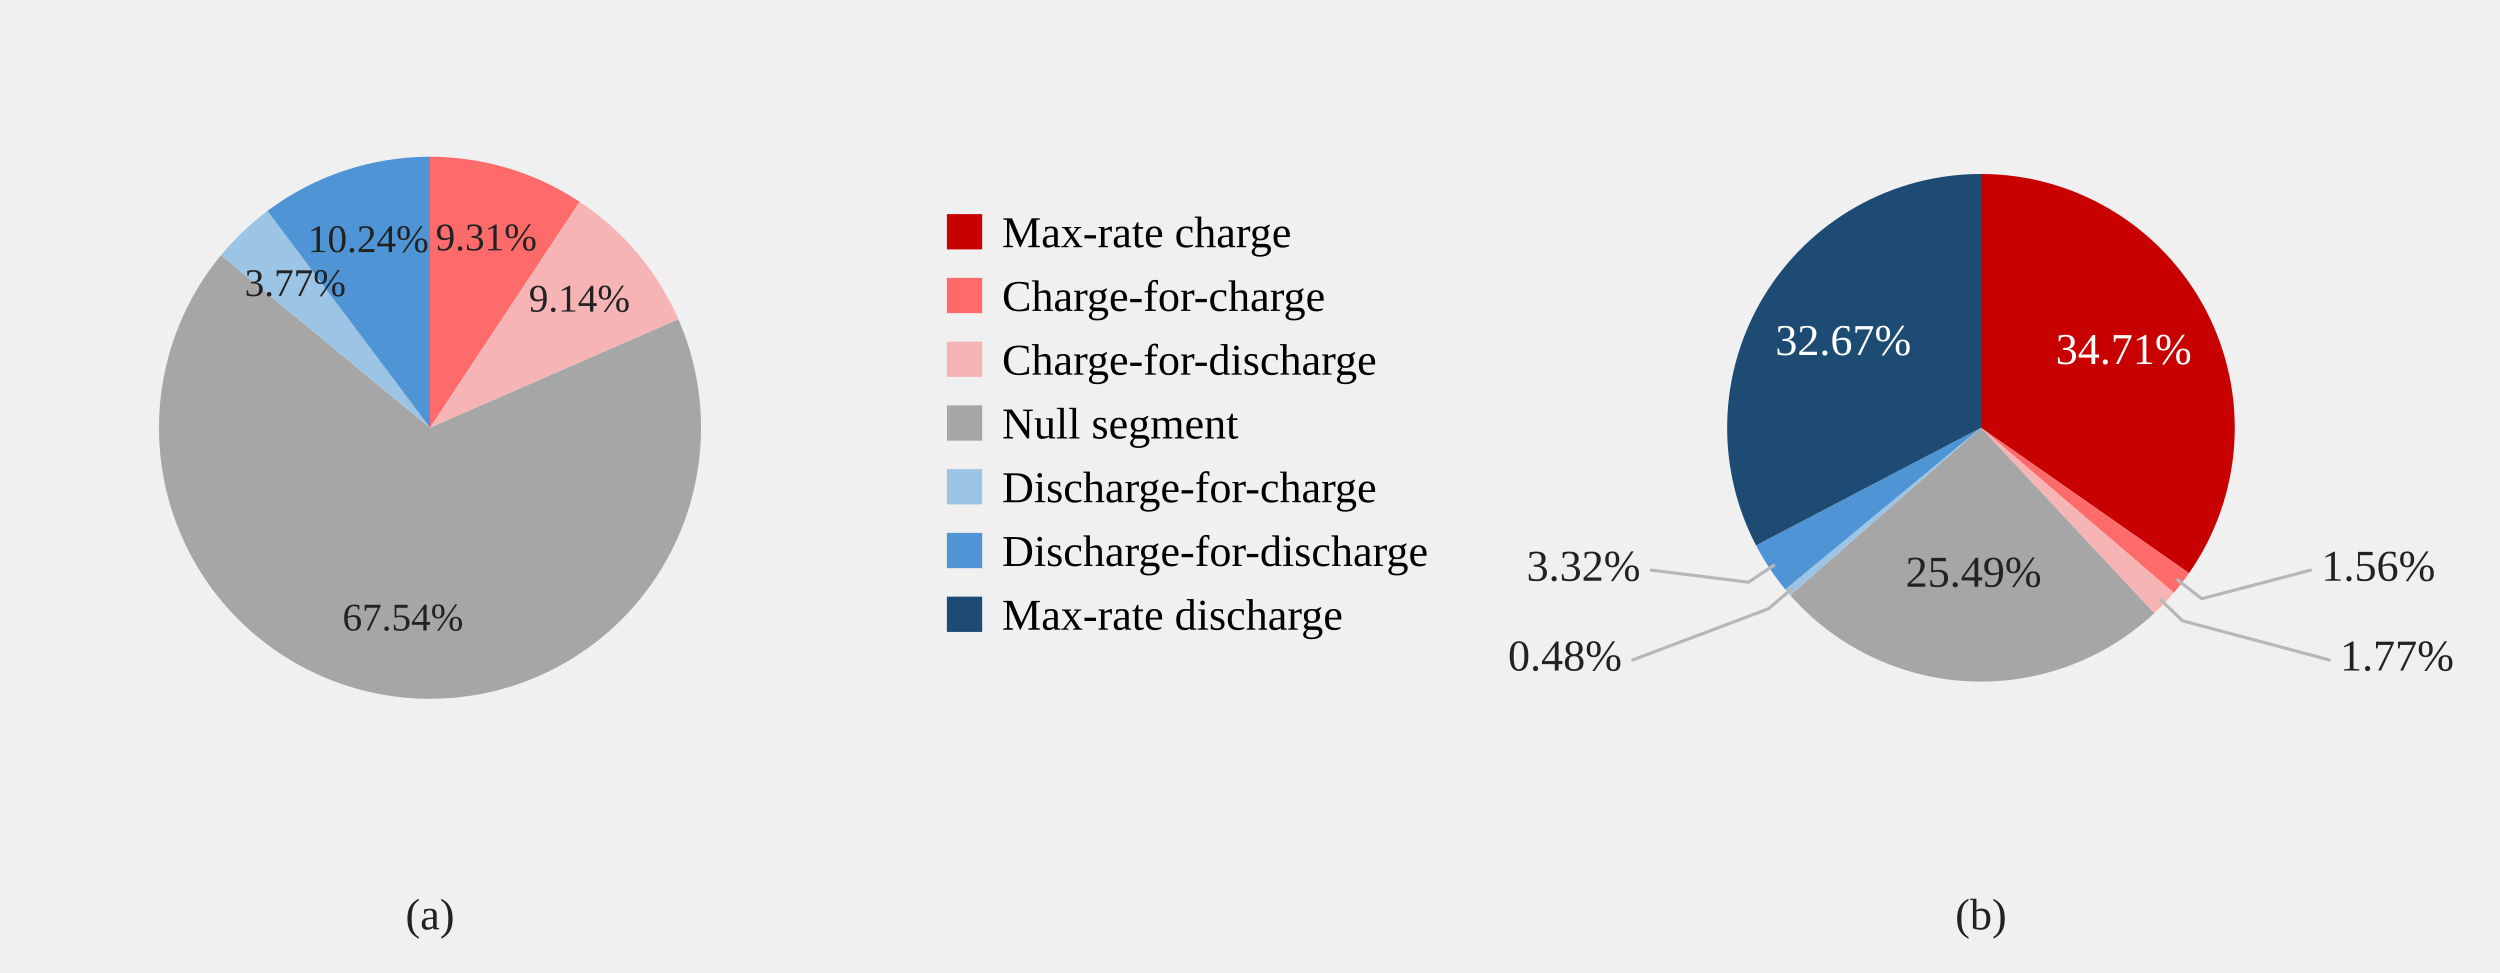
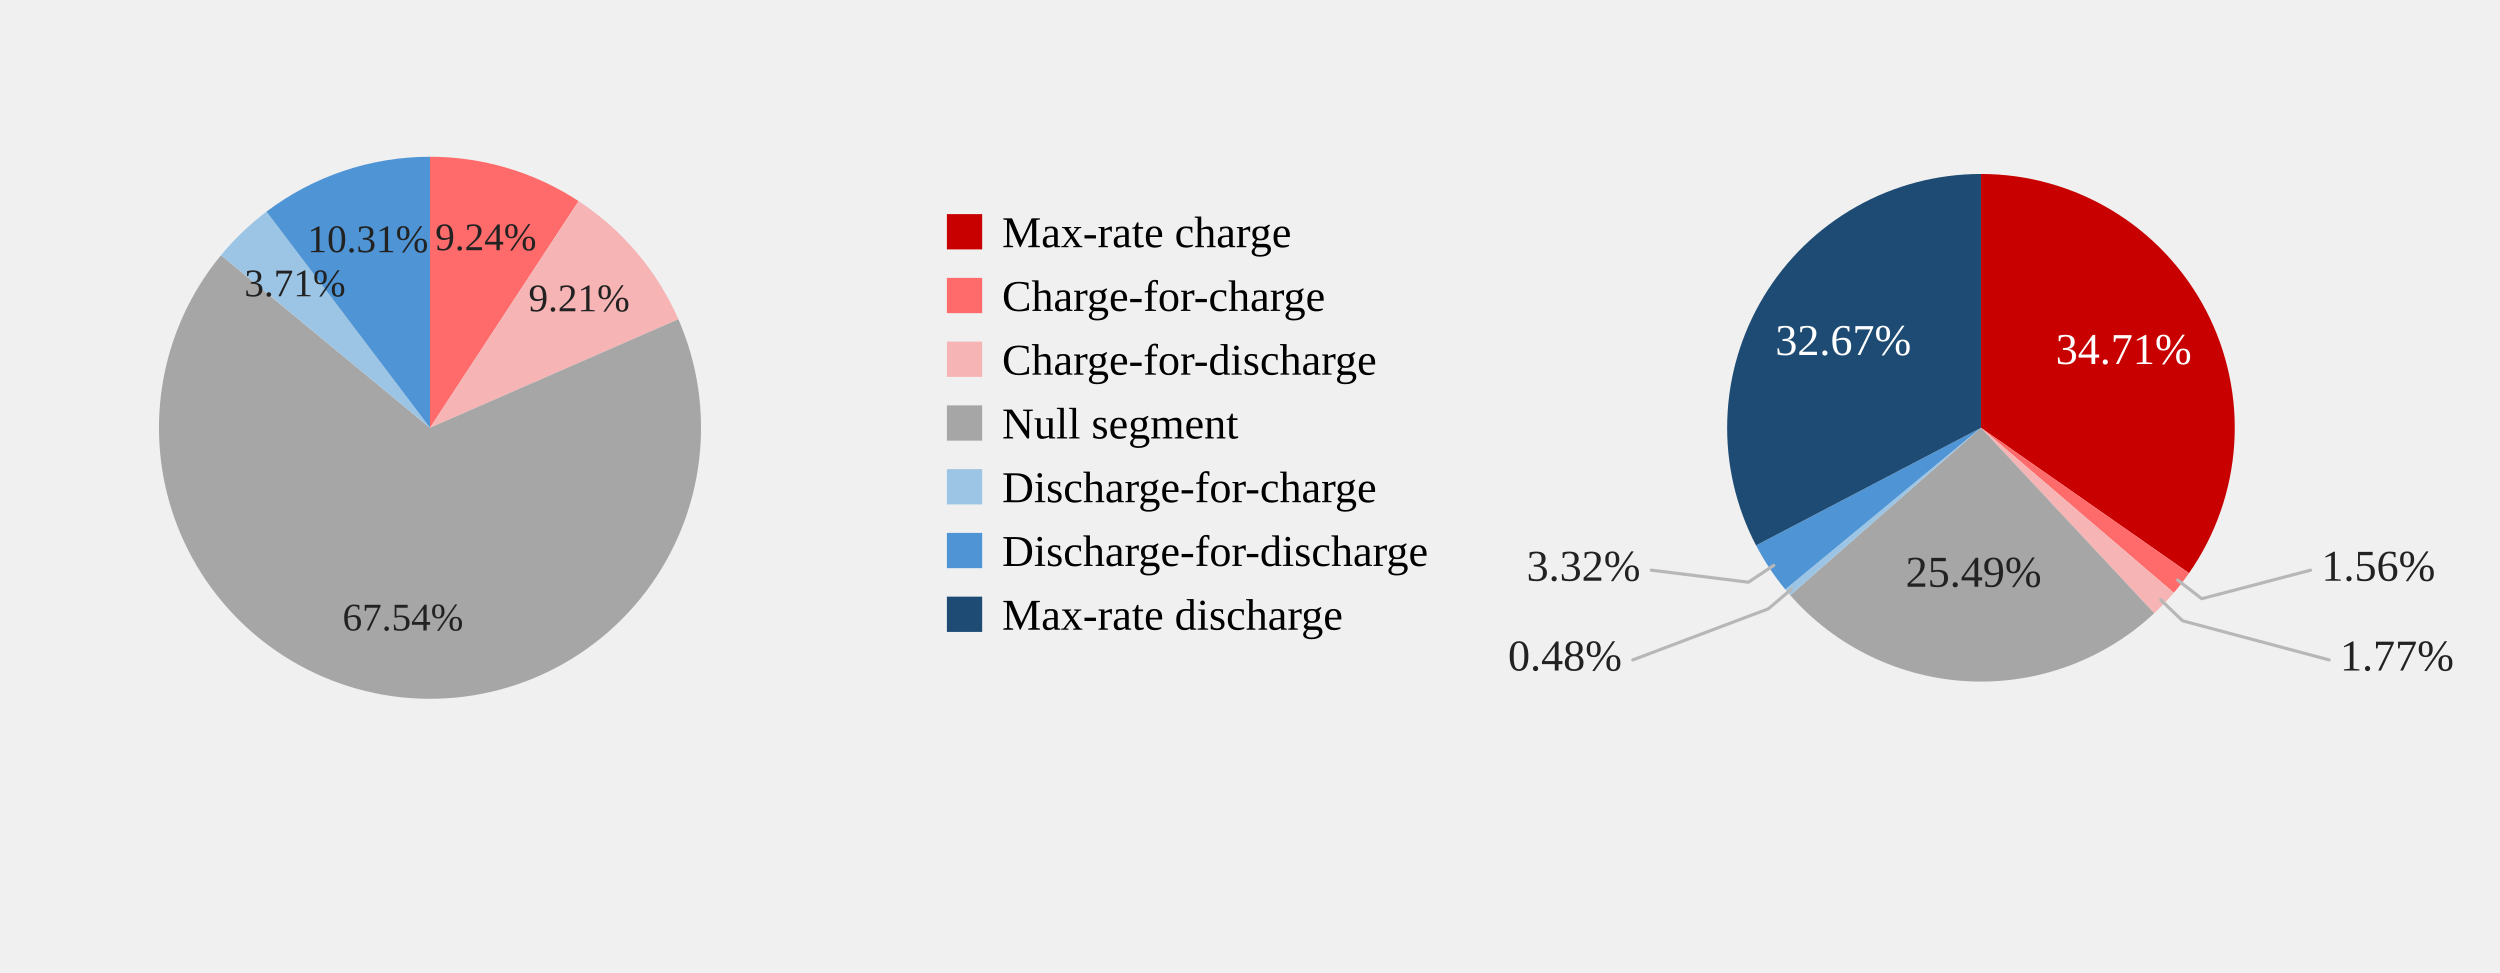
<svg xmlns="http://www.w3.org/2000/svg" xmlns:xlink="http://www.w3.org/1999/xlink" width="510.236pt" height="198.425pt" viewBox="0 0 510.236 198.425" version="1.1">
  <defs>
    <style type="text/css">*{stroke-linejoin: round; stroke-linecap: butt}</style>
  </defs>
  <g id="figure_1">
    <g id="patch_1">
      <path d="M 0 198.425  L 510.236 198.425  L 510.236 0  L 0 0  L 0 198.425  z " style="fill: none" />
    </g>
    <g id="axes_1">
      <g id="patch_2">
-         <path d="M 118.3 41.184  C 113.796 38.202 108.88 35.895 103.707 34.338  C 98.535 32.781 93.162 31.99 87.76 31.99  L 87.76 87.307  z " style="fill: #ff6b6b" />
+         <path d="M 118.09 41.046  C 113.608 38.107 108.722 35.835 103.587 34.302  C 98.451 32.768 93.12 31.99 87.76 31.99  L 87.76 87.307  z " style="fill: #ff6b6b" />
      </g>
      <g id="patch_3">
-         <path d="M 138.45 65.157  C 136.327 60.3 133.517 55.773 130.107 51.715  C 126.696 47.657 122.72 44.11 118.3 41.184  L 87.76 87.307  z " style="fill: #f6b4b4" />
+         <path d="M 138.449 65.155  C 136.309 60.26 133.472 55.7 130.025 51.618  C 126.578 47.536 122.558 43.975 118.09 41.046  L 87.76 87.307  z " style="fill: #f6b4b4" />
      </g>
      <g id="patch_4">
-         <path d="M 45.107 52.083  C 38.842 59.669 34.713 68.791 33.148 78.505  C 31.582 88.218 32.636 98.175 36.2 107.346  C 39.764 116.516 45.711 124.572 53.424 130.678  C 61.138 136.785 70.344 140.725 80.087 142.09  C 89.831 143.455 99.764 142.196 108.859 138.443  C 117.954 134.69 125.885 128.579 131.831 120.74  C 137.778 112.902 141.527 103.617 142.69 93.848  C 143.853 84.078 142.389 74.173 138.45 65.157  L 87.76 87.307  z " style="fill: #a6a6a6" />
+         <path d="M 45.103 52.088  C 38.839 59.675 34.711 68.797 33.147 78.511  C 31.582 88.224 32.637 98.181 36.202 107.351  C 39.767 116.521 45.714 124.576 53.428 130.682  C 61.143 136.788 70.348 140.727 80.092 142.09  C 89.835 143.454 99.768 142.195 108.863 138.441  C 117.957 134.688 125.888 128.576 131.833 120.738  C 137.779 112.899 141.527 103.614 142.69 93.845  C 143.853 84.075 142.389 74.17 138.449 65.155  L 87.76 87.307  z " style="fill: #a6a6a6" />
      </g>
      <g id="patch_5">
-         <path d="M 54.573 43.051  C 52.824 44.362 51.154 45.777 49.572 47.286  C 47.99 48.795 46.499 50.397 45.107 52.083  L 87.76 87.307  z " style="fill: #9cc5e5" />
+         <path d="M 54.387 43.191  C 52.673 44.487 51.037 45.882 49.485 47.369  C 47.934 48.855 46.471 50.431 45.103 52.088  L 87.76 87.307  z " style="fill: #9cc5e5" />
      </g>
      <g id="patch_6">
-         <path d="M 87.76 31.99  C 81.815 31.99 75.909 32.948 70.269 34.828  C 64.629 36.707 59.329 39.484 54.573 43.051  L 87.76 87.307  z " style="fill: #4f95d5" />
+         <path d="M 87.76 31.99  C 81.776 31.99 75.832 32.961 70.159 34.865  C 64.486 36.769 59.159 39.581 54.387 43.191  L 87.76 87.307  z " style="fill: #4f95d5" />
      </g>
      <g id="text_1">
-         <text style="fill: #222222; font: 8px 'Times New Roman', 'Arial', 'DejaVu Serif'; text-anchor: middle" x="99.242" y="51.091" transform="rotate(-0 99.24203 51.09119)">9.31%</text>
+         <text style="fill: #222222; font: 8px 'Times New Roman', 'Arial', 'DejaVu Serif'; text-anchor: middle" x="99.155" y="51.065" transform="rotate(-0 99.15538 51.06521)">9.24%</text>
      </g>
      <g id="text_2">
-         <text style="fill: #222222; font: 8px 'Times New Roman', 'Arial', 'DejaVu Serif'; text-anchor: middle" x="118.25" y="63.603" transform="rotate(-0 118.2498 63.60256)">9.14%</text>
+         <text style="fill: #222222; font: 8px 'Times New Roman', 'Arial', 'DejaVu Serif'; text-anchor: middle" x="118.191" y="63.533" transform="rotate(-0 118.191 63.53276)">9.21%</text>
      </g>
      <g id="text_3">
-         <text style="fill: #222222; font: 8px 'Times New Roman', 'Arial', 'DejaVu Serif'; text-anchor: middle" x="82.236" y="128.673" transform="rotate(-0 82.2356 128.6726)">67.54%</text>
+         <text style="fill: #222222; font: 8px 'Times New Roman', 'Arial', 'DejaVu Serif'; text-anchor: middle" x="82.239" y="128.673" transform="rotate(-0 82.23878 128.673)">67.54%</text>
      </g>
      <g id="text_4">
-         <text style="fill: #222222; font: 8px 'Times New Roman', 'Arial', 'DejaVu Serif'; text-anchor: middle" x="60.265" y="60.414" transform="rotate(-0 60.2647 60.41384)">3.77%</text>
+         <text style="fill: #222222; font: 8px 'Times New Roman', 'Arial', 'DejaVu Serif'; text-anchor: middle" x="60.202" y="60.473" transform="rotate(-0 60.20244 60.47338)">3.71%</text>
      </g>
      <g id="text_5">
-         <text style="fill: #222222; font: 8px 'Times New Roman', 'Arial', 'DejaVu Serif'; text-anchor: middle" x="75.167" y="51.444" transform="rotate(-0 75.16672 51.44376)">10.24%</text>
+         <text style="fill: #222222; font: 8px 'Times New Roman', 'Arial', 'DejaVu Serif'; text-anchor: middle" x="75.087" y="51.47" transform="rotate(-0 75.0873 51.47033)">10.31%</text>
      </g>
    </g>
    <g id="axes_2">
      <g id="legend_1">
        <g id="line2d_1">
          <defs>
-             <path id="mc90b71246a" d="M -3.6 3.6  L 3.6 3.6  L 3.6 -3.6  L -3.6 -3.6  z " style="stroke: #000000; stroke-opacity: 0; stroke-linejoin: miter" />
+             <path id="mfb1f42489e" d="M -3.6 3.6  L 3.6 3.6  L 3.6 -3.6  L -3.6 -3.6  z " style="stroke: #000000; stroke-opacity: 0; stroke-linejoin: miter" />
          </defs>
          <g>
-             <use xlink:href="#mc90b71246a" x="196.856" y="47.3" style="fill: #c90000; stroke: #000000; stroke-opacity: 0; stroke-linejoin: miter" />
+             <use xlink:href="#mfb1f42489e" x="196.856" y="47.3" style="fill: #c90000; stroke: #000000; stroke-opacity: 0; stroke-linejoin: miter" />
          </g>
        </g>
        <g id="text_6">
          <text style="font: 9px 'Times New Roman', 'Arial', 'DejaVu Serif'; text-anchor: start" x="204.506" y="50.45" transform="rotate(-0 204.506 50.44998)">Max-rate charge</text>
        </g>
        <g id="line2d_2">
          <defs>
-             <path id="m6c2cd58888" d="M -3.6 3.6  L 3.6 3.6  L 3.6 -3.6  L -3.6 -3.6  z " style="stroke: #000000; stroke-opacity: 0; stroke-linejoin: miter" />
+             <path id="mc42f9c353e" d="M -3.6 3.6  L 3.6 3.6  L 3.6 -3.6  L -3.6 -3.6  z " style="stroke: #000000; stroke-opacity: 0; stroke-linejoin: miter" />
          </defs>
          <g>
-             <use xlink:href="#m6c2cd58888" x="196.856" y="60.312" style="fill: #ff6b6b; stroke: #000000; stroke-opacity: 0; stroke-linejoin: miter" />
+             <use xlink:href="#mc42f9c353e" x="196.856" y="60.312" style="fill: #ff6b6b; stroke: #000000; stroke-opacity: 0; stroke-linejoin: miter" />
          </g>
        </g>
        <g id="text_7">
          <text style="font: 9px 'Times New Roman', 'Arial', 'DejaVu Serif'; text-anchor: start" x="204.506" y="63.462" transform="rotate(-0 204.506 63.46201)">Charge-for-charge</text>
        </g>
        <g id="line2d_3">
          <defs>
-             <path id="mbfc4ced731" d="M -3.6 3.6  L 3.6 3.6  L 3.6 -3.6  L -3.6 -3.6  z " style="stroke: #000000; stroke-opacity: 0; stroke-linejoin: miter" />
+             <path id="m064481c088" d="M -3.6 3.6  L 3.6 3.6  L 3.6 -3.6  L -3.6 -3.6  z " style="stroke: #000000; stroke-opacity: 0; stroke-linejoin: miter" />
          </defs>
          <g>
-             <use xlink:href="#mbfc4ced731" x="196.856" y="73.324" style="fill: #f6b4b4; stroke: #000000; stroke-opacity: 0; stroke-linejoin: miter" />
+             <use xlink:href="#m064481c088" x="196.856" y="73.324" style="fill: #f6b4b4; stroke: #000000; stroke-opacity: 0; stroke-linejoin: miter" />
          </g>
        </g>
        <g id="text_8">
          <text style="font: 9px 'Times New Roman', 'Arial', 'DejaVu Serif'; text-anchor: start" x="204.506" y="76.474" transform="rotate(-0 204.506 76.47404)">Charge-for-discharge</text>
        </g>
        <g id="line2d_4">
          <defs>
-             <path id="mf7048ff8a9" d="M -3.6 3.6  L 3.6 3.6  L 3.6 -3.6  L -3.6 -3.6  z " style="stroke: #000000; stroke-opacity: 0; stroke-linejoin: miter" />
+             <path id="m433a657116" d="M -3.6 3.6  L 3.6 3.6  L 3.6 -3.6  L -3.6 -3.6  z " style="stroke: #000000; stroke-opacity: 0; stroke-linejoin: miter" />
          </defs>
          <g>
-             <use xlink:href="#mf7048ff8a9" x="196.856" y="86.336" style="fill: #a6a6a6; stroke: #000000; stroke-opacity: 0; stroke-linejoin: miter" />
+             <use xlink:href="#m433a657116" x="196.856" y="86.336" style="fill: #a6a6a6; stroke: #000000; stroke-opacity: 0; stroke-linejoin: miter" />
          </g>
        </g>
        <g id="text_9">
          <text style="font: 9px 'Times New Roman', 'Arial', 'DejaVu Serif'; text-anchor: start" x="204.506" y="89.486" transform="rotate(-0 204.506 89.48607)">Null segment</text>
        </g>
        <g id="line2d_5">
          <defs>
-             <path id="m93fb3847f7" d="M -3.6 3.6  L 3.6 3.6  L 3.6 -3.6  L -3.6 -3.6  z " style="stroke: #000000; stroke-opacity: 0; stroke-linejoin: miter" />
+             <path id="ma9a69ec953" d="M -3.6 3.6  L 3.6 3.6  L 3.6 -3.6  L -3.6 -3.6  z " style="stroke: #000000; stroke-opacity: 0; stroke-linejoin: miter" />
          </defs>
          <g>
-             <use xlink:href="#m93fb3847f7" x="196.856" y="99.348" style="fill: #9cc5e5; stroke: #000000; stroke-opacity: 0; stroke-linejoin: miter" />
+             <use xlink:href="#ma9a69ec953" x="196.856" y="99.348" style="fill: #9cc5e5; stroke: #000000; stroke-opacity: 0; stroke-linejoin: miter" />
          </g>
        </g>
        <g id="text_10">
          <text style="font: 9px 'Times New Roman', 'Arial', 'DejaVu Serif'; text-anchor: start" x="204.506" y="102.498" transform="rotate(-0 204.506 102.4981)">Discharge-for-charge</text>
        </g>
        <g id="line2d_6">
          <defs>
-             <path id="m186c6442d4" d="M -3.6 3.6  L 3.6 3.6  L 3.6 -3.6  L -3.6 -3.6  z " style="stroke: #000000; stroke-opacity: 0; stroke-linejoin: miter" />
+             <path id="mffc62dbce2" d="M -3.6 3.6  L 3.6 3.6  L 3.6 -3.6  L -3.6 -3.6  z " style="stroke: #000000; stroke-opacity: 0; stroke-linejoin: miter" />
          </defs>
          <g>
-             <use xlink:href="#m186c6442d4" x="196.856" y="112.36" style="fill: #4f95d5; stroke: #000000; stroke-opacity: 0; stroke-linejoin: miter" />
+             <use xlink:href="#mffc62dbce2" x="196.856" y="112.36" style="fill: #4f95d5; stroke: #000000; stroke-opacity: 0; stroke-linejoin: miter" />
          </g>
        </g>
        <g id="text_11">
          <text style="font: 9px 'Times New Roman', 'Arial', 'DejaVu Serif'; text-anchor: start" x="204.506" y="115.51" transform="rotate(-0 204.506 115.5101)">Discharge-for-discharge</text>
        </g>
        <g id="line2d_7">
          <defs>
-             <path id="m0f7ad15f7c" d="M -3.6 3.6  L 3.6 3.6  L 3.6 -3.6  L -3.6 -3.6  z " style="stroke: #000000; stroke-opacity: 0; stroke-linejoin: miter" />
+             <path id="mf1369ef73b" d="M -3.6 3.6  L 3.6 3.6  L 3.6 -3.6  L -3.6 -3.6  z " style="stroke: #000000; stroke-opacity: 0; stroke-linejoin: miter" />
          </defs>
          <g>
-             <use xlink:href="#m0f7ad15f7c" x="196.856" y="125.372" style="fill: #1d4b73; stroke: #000000; stroke-opacity: 0; stroke-linejoin: miter" />
+             <use xlink:href="#mf1369ef73b" x="196.856" y="125.372" style="fill: #1d4b73; stroke: #000000; stroke-opacity: 0; stroke-linejoin: miter" />
          </g>
        </g>
        <g id="text_12">
          <text style="font: 9px 'Times New Roman', 'Arial', 'DejaVu Serif'; text-anchor: start" x="204.506" y="128.522" transform="rotate(-0 204.506 128.5222)">Max-rate discharge</text>
        </g>
      </g>
    </g>
    <g id="axes_3">
      <g id="patch_7">
        <path d="M 446.763 116.978  C 452.189 109.214 455.382 100.109 455.994 90.657  C 456.607 81.206 454.616 71.765 450.238 63.366  C 445.861 54.967 439.262 47.927 431.164 43.015  C 423.066 38.104 413.773 35.506 404.302 35.506  L 404.302 87.307  z " style="fill: #c90000" />
      </g>
      <g id="patch_8">
        <path d="M 443.659 120.987  C 444.209 120.345 444.743 119.689 445.26 119.02  C 445.778 118.352 446.279 117.671 446.763 116.978  L 404.302 87.307  z " style="fill: #ff6b6b" />
      </g>
      <g id="patch_9">
        <path d="M 439.667 125.158  C 440.37 124.5 441.055 123.824 441.721 123.128  C 442.387 122.433 443.033 121.719 443.659 120.987  L 404.302 87.307  z " style="fill: #f6b4b4" />
      </g>
      <g id="patch_10">
        <path d="M 365.372 121.481  C 369.949 126.694 375.527 130.936 381.775 133.953  C 388.022 136.97 394.812 138.702 401.741 139.045  C 408.671 139.388 415.599 138.335 422.113 135.95  C 428.628 133.564 434.597 129.894 439.667 125.158  L 404.302 87.307  z " style="fill: #a6a6a6" />
      </g>
      <g id="patch_11">
        <path d="M 364.363 120.295  C 364.528 120.495 364.695 120.694 364.863 120.892  C 365.032 121.089 365.201 121.286 365.372 121.481  L 404.302 87.307  z " style="fill: #9cc5e5" />
      </g>
      <g id="patch_12">
        <path d="M 358.4 111.315  C 359.235 112.91 360.152 114.461 361.147 115.961  C 362.143 117.46 363.217 118.907 364.363 120.295  L 404.302 87.307  z " style="fill: #4f95d5" />
      </g>
      <g id="patch_13">
        <path d="M 404.302 35.506  C 395.393 35.506 386.632 37.805 378.87 42.179  C 371.109 46.553 364.605 52.856 359.991 60.477  C 355.376 68.098 352.805 76.783 352.526 85.688  C 352.248 94.592 354.271 103.42 358.4 111.315  L 404.302 87.307  z " style="fill: #1d4b73" />
      </g>
      <g id="line2d_8">
        <path d="M 444.441 118.386  L 449.356 122.192  L 471.58 116.366  " style="fill: none; stroke: #b7b7b7; stroke-width: 0.65; stroke-linecap: round" />
      </g>
      <g id="line2d_9">
        <path d="M 440.973 122.412  L 445.463 126.71  L 475.37 134.686  " style="fill: none; stroke: #b7b7b7; stroke-width: 0.65; stroke-linecap: round" />
      </g>
      <g id="line2d_10">
        <path d="M 365.652 120.22  L 360.919 124.25  L 333.234 134.686  " style="fill: none; stroke: #b7b7b7; stroke-width: 0.65; stroke-linecap: round" />
      </g>
      <g id="line2d_11">
        <path d="M 362.011 115.388  L 356.832 118.826  L 337.024 116.366  " style="fill: none; stroke: #b7b7b7; stroke-width: 0.65; stroke-linecap: round" />
      </g>
      <g id="text_13">
        <text style="fill: #222222; font: 9px 'Times New Roman', 'Arial', 'DejaVu Serif'; text-anchor: start" x="473.791" y="118.528" transform="rotate(-0 473.7909 118.5282)">1.56%</text>
      </g>
      <g id="text_14">
        <text style="fill: #222222; font: 9px 'Times New Roman', 'Arial', 'DejaVu Serif'; text-anchor: start" x="477.581" y="136.848" transform="rotate(-0 477.5812 136.8481)">1.77%</text>
      </g>
      <g id="text_15">
        <text style="fill: #222222; font: 9px 'Times New Roman', 'Arial', 'DejaVu Serif'; text-anchor: end" x="331.023" y="136.848" transform="rotate(-0 331.0225 136.8481)">0.48%</text>
      </g>
      <g id="text_16">
        <text style="fill: #222222; font: 9px 'Times New Roman', 'Arial', 'DejaVu Serif'; text-anchor: end" x="334.813" y="118.528" transform="rotate(-0 334.8128 118.5282)">3.32%</text>
      </g>
      <g id="text_17">
        <text style="fill: #ffffff; font: 9px 'Times New Roman', 'Arial', 'DejaVu Serif'; text-anchor: middle" x="433.432" y="74.287" transform="rotate(-0 433.4323 74.28692)">34.71%</text>
      </g>
      <g id="text_18">
        <text style="fill: #222222; font: 9px 'Times New Roman', 'Arial', 'DejaVu Serif'; text-anchor: middle" x="402.803" y="119.755" transform="rotate(-0 402.803 119.7546)">25.49%</text>
      </g>
      <g id="text_19">
        <text style="fill: #ffffff; font: 9px 'Times New Roman', 'Arial', 'DejaVu Serif'; text-anchor: middle" x="376.202" y="72.455" transform="rotate(-0 376.2021 72.45507)">32.67%</text>
      </g>
    </g>
-     <g id="text_20">
-       <text style="fill: #222222; font: 9px 'Times New Roman', 'Arial', 'DejaVu Serif'; text-anchor: middle" x="87.76" y="189.674" transform="rotate(-0 87.76031 189.6739)">(a)</text>
-     </g>
-     <g id="text_21">
-       <text style="fill: #222222; font: 9px 'Times New Roman', 'Arial', 'DejaVu Serif'; text-anchor: middle" x="404.302" y="189.674" transform="rotate(-0 404.3019 189.6739)">(b)</text>
-     </g>
  </g>
</svg>
